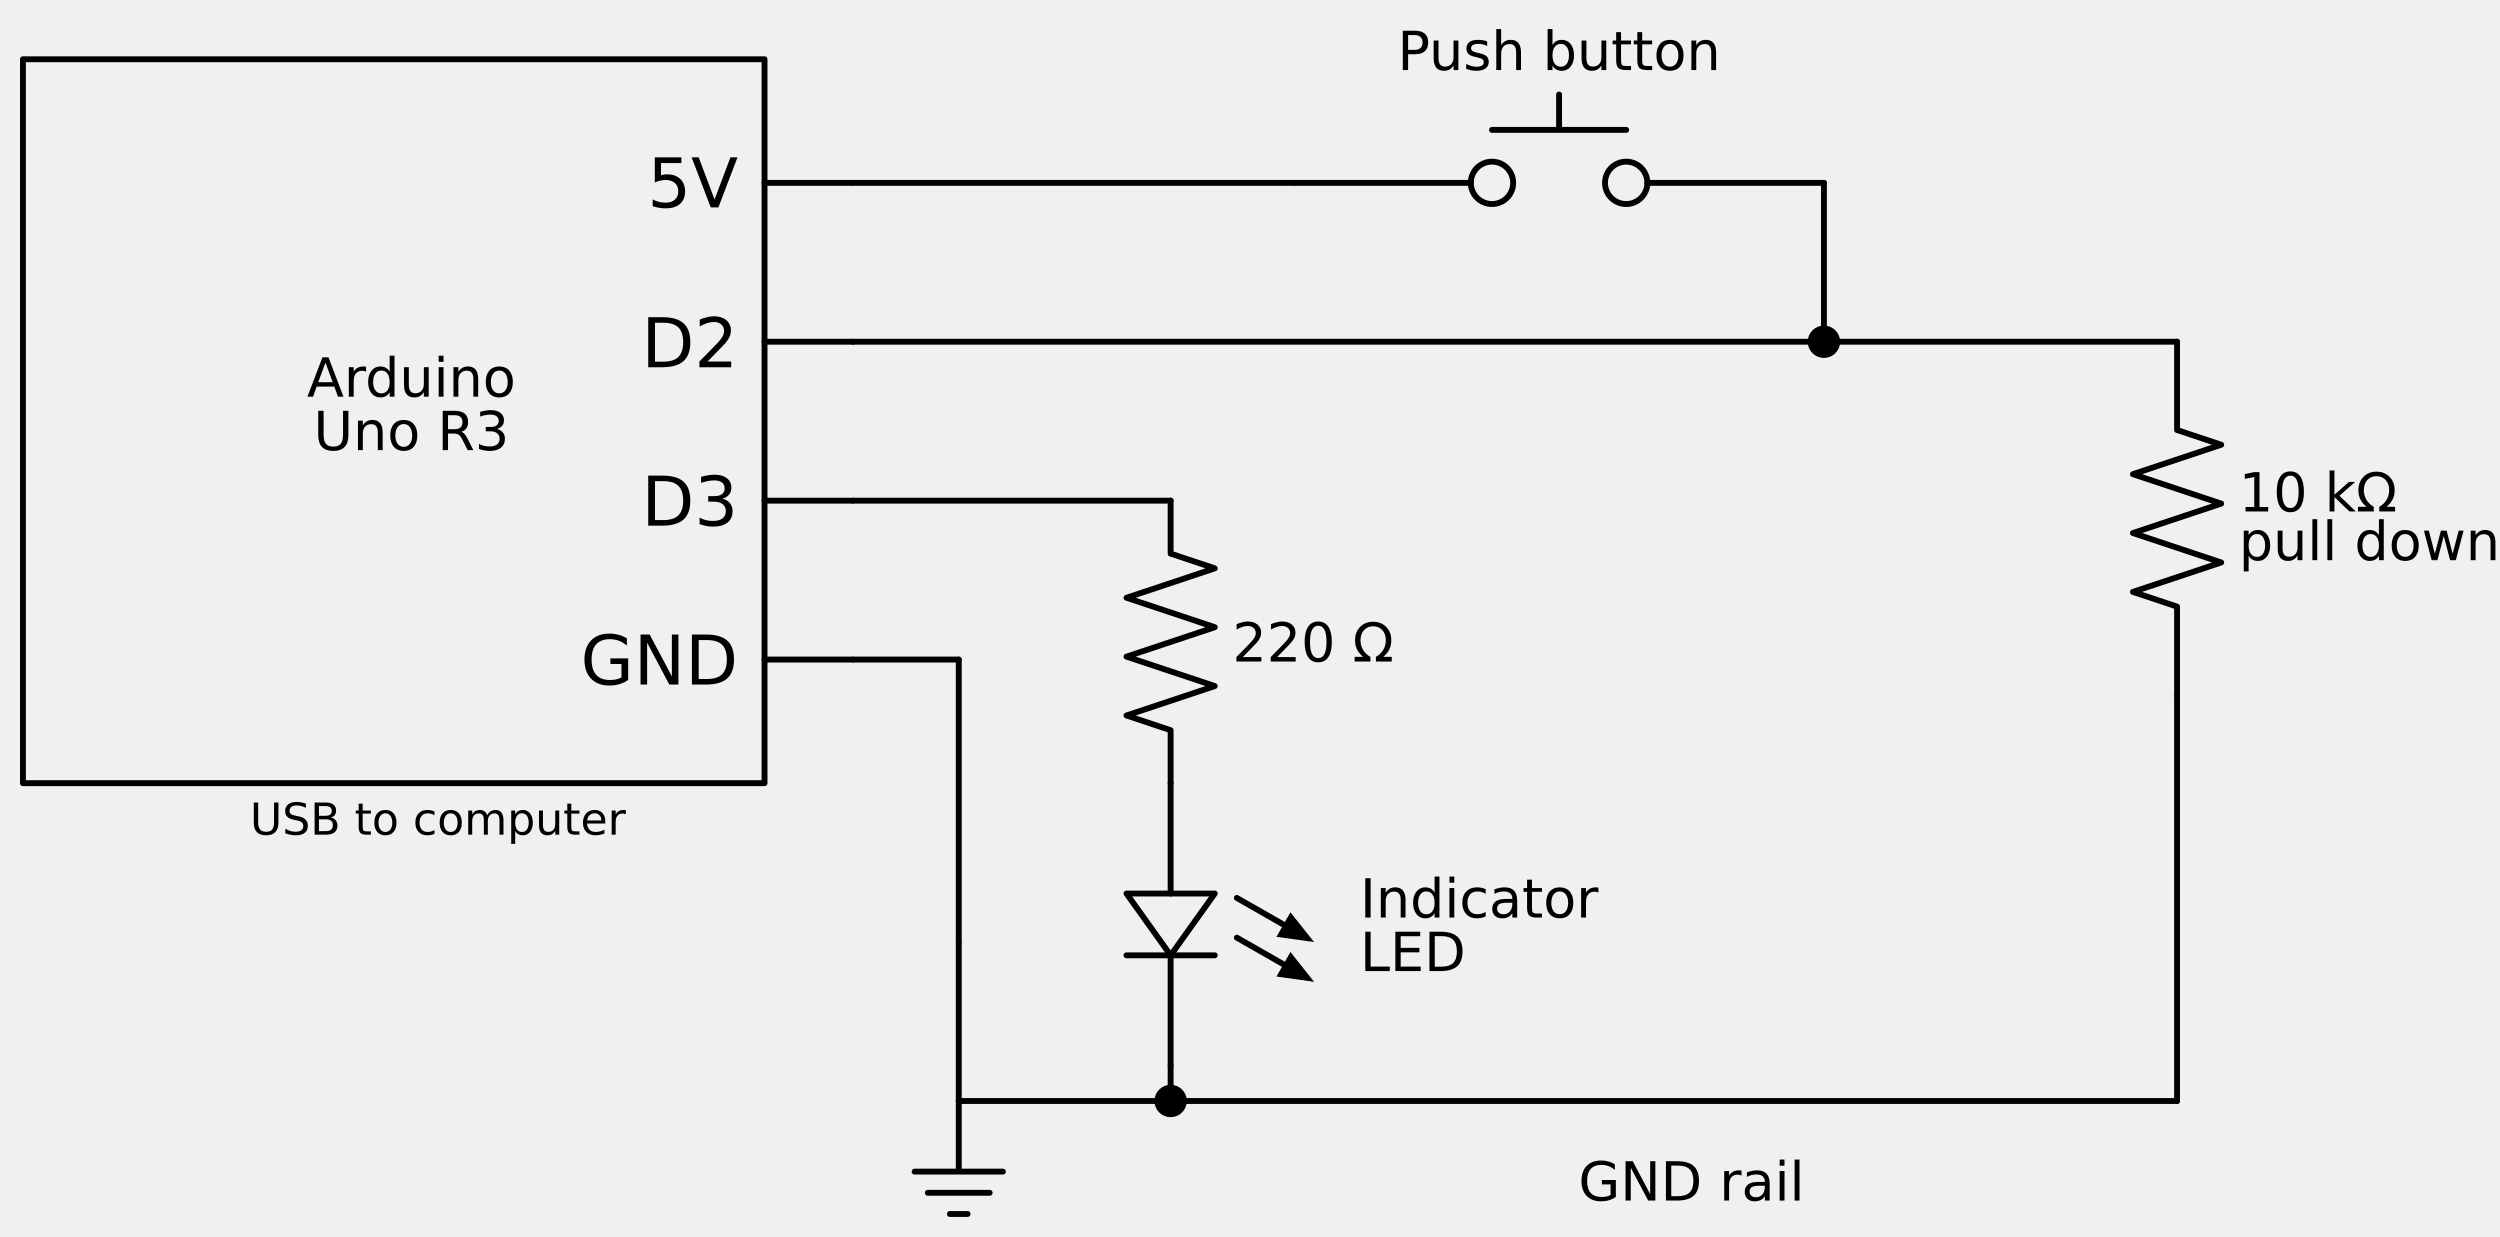
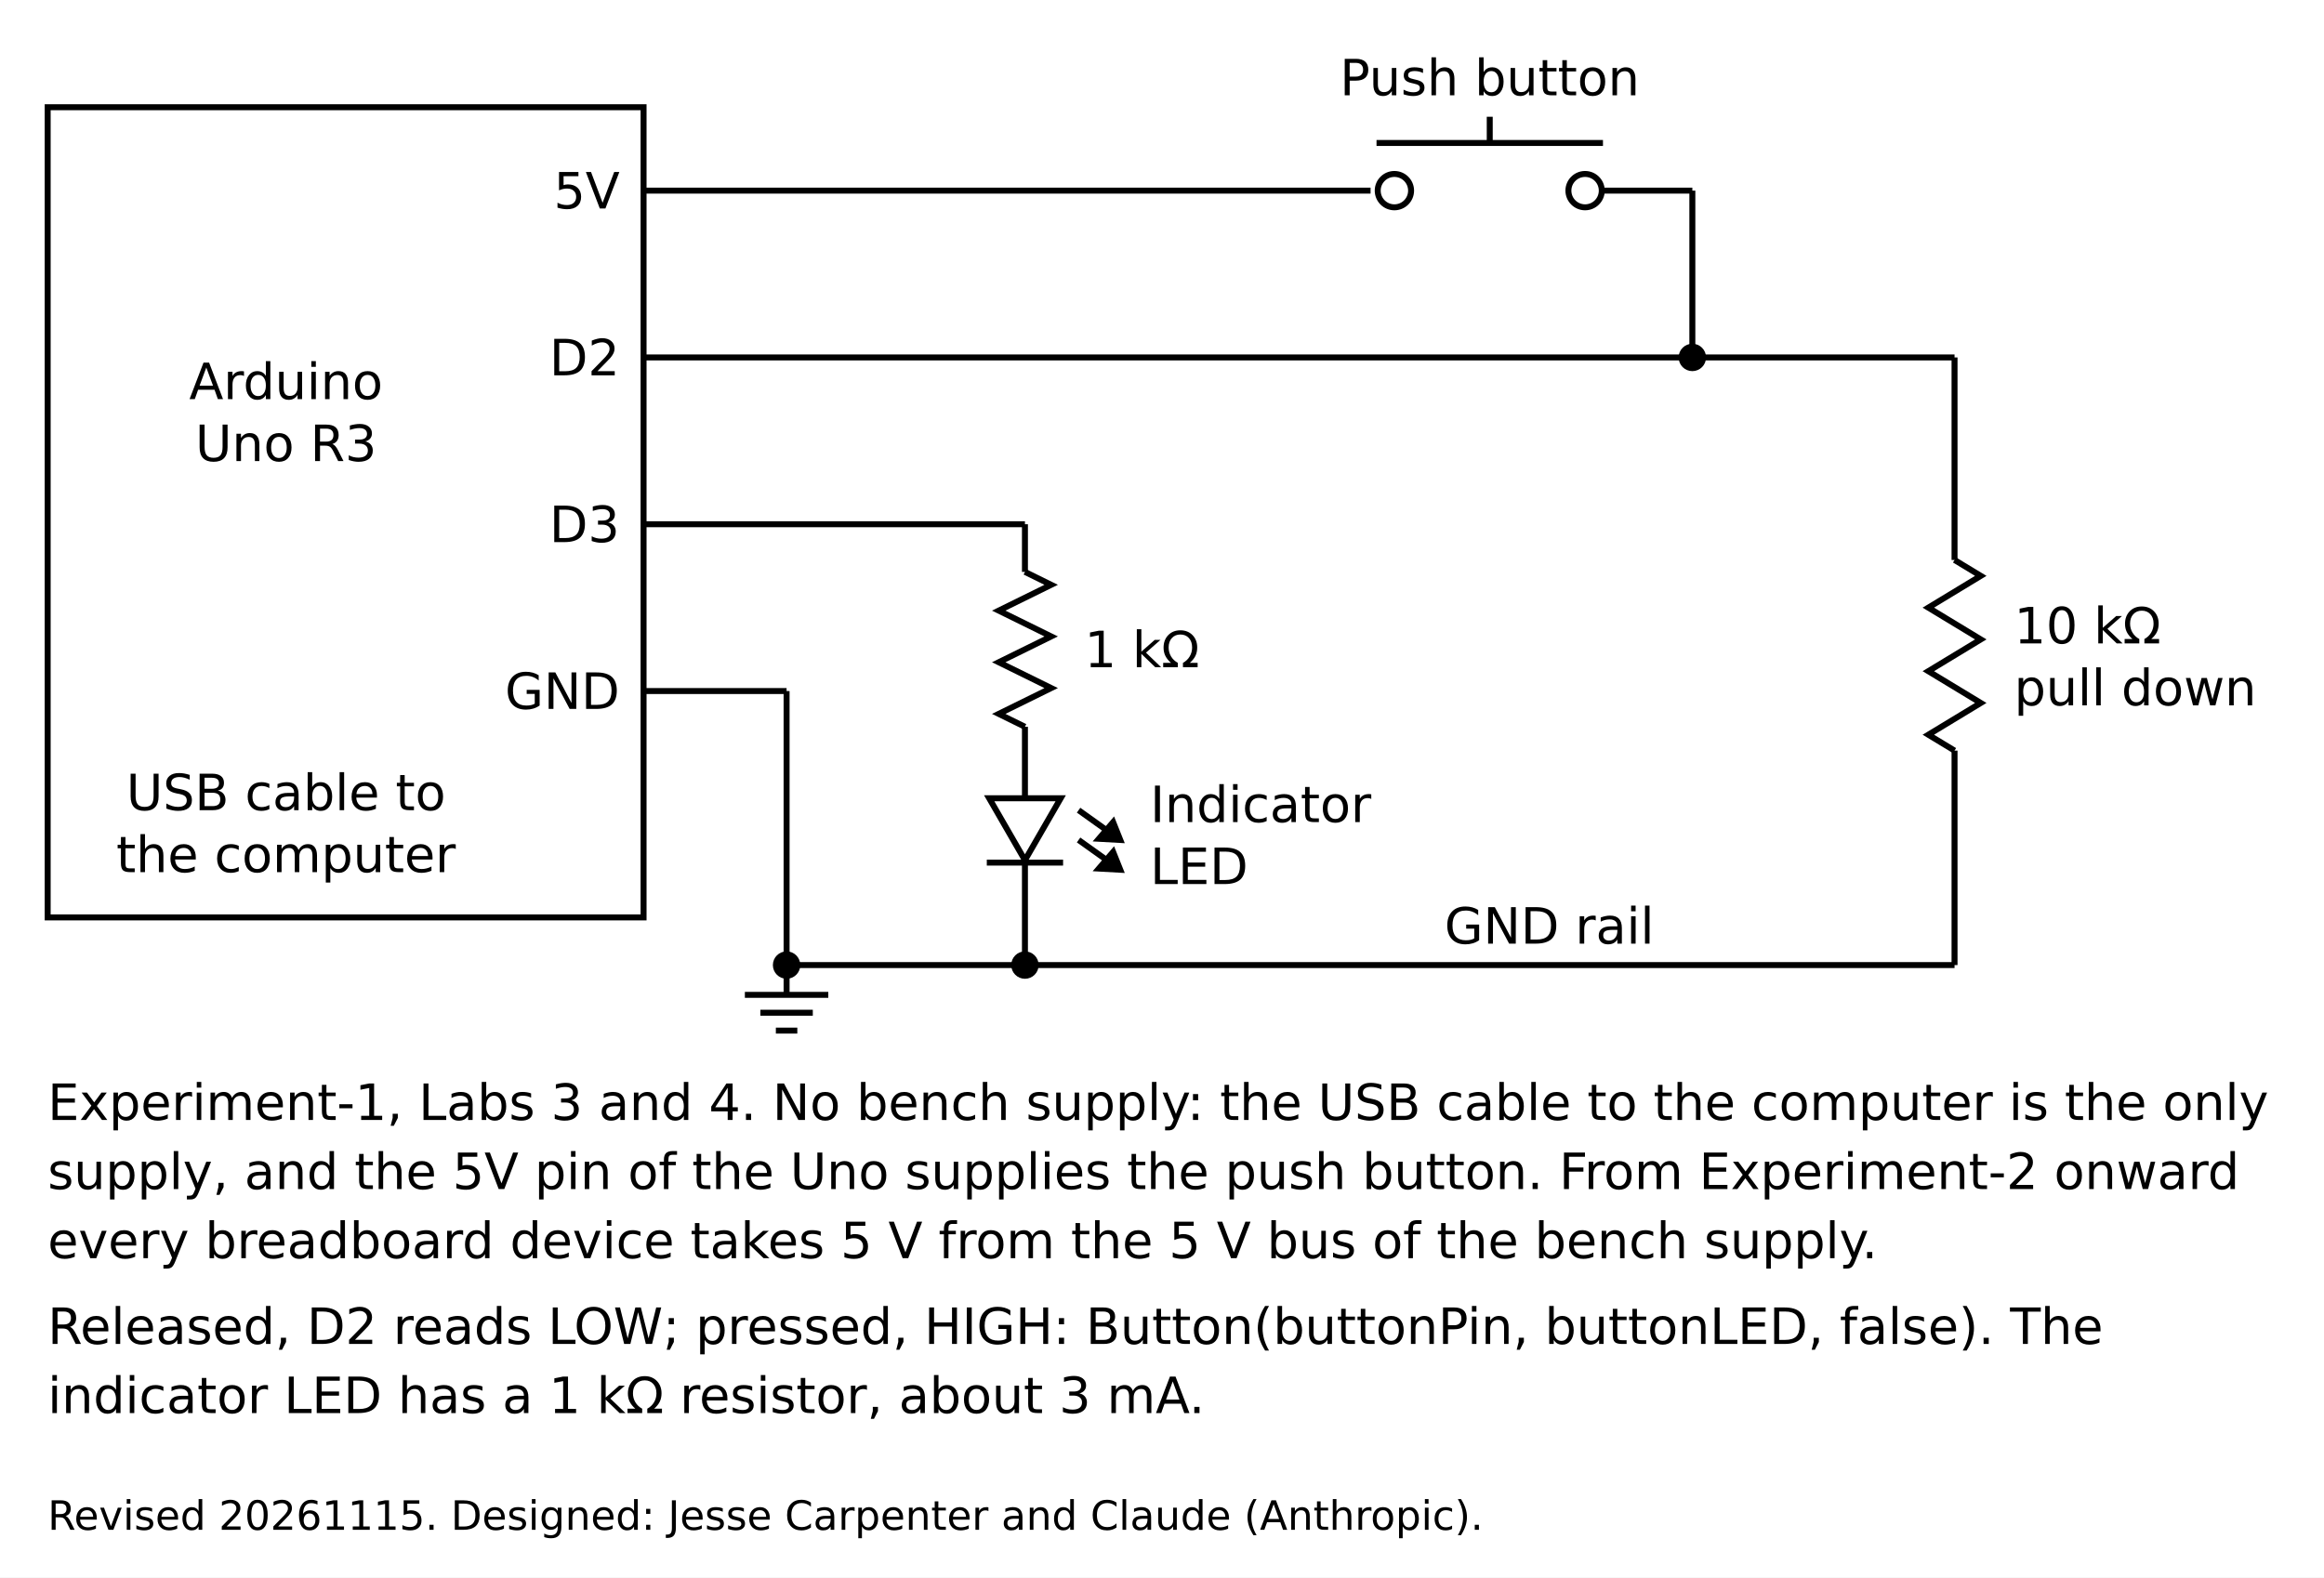
- <svg xmlns="http://www.w3.org/2000/svg" xmlns:xlink="http://www.w3.org/1999/xlink" width="509.723pt" height="252.2pt" viewBox="0 0 509.723 252.2" version="1.1">
-   <defs>
-     <style type="text/css">*{stroke-linejoin: round; stroke-linecap: butt}</style>
-   </defs>
-   <g id="figure_1">
-     <g id="patch_1">
-       <path d="M 0 252.2  L 509.723 252.2  L 509.723 0  L 0 0  L 0 252.2  z " style="fill: none" />
-     </g>
-     <g id="axes_1">
-       <g id="patch_2">
-         <path d="M 247.68 182.18  L 238.68 194.78  L 229.68 182.18  L 247.68 182.18  z " clip-path="url(#p0fe16b014d)" style="fill: none; stroke: #000000; stroke-width: 1.2; stroke-linecap: round" />
-       </g>
-       <g id="patch_3">
-         <path d="M 304.2 41.6  C 305.346 41.6 306.445 41.145 307.255 40.335  C 308.065 39.525 308.52 38.426 308.52 37.28  C 308.52 36.134 308.065 35.035 307.255 34.225  C 306.445 33.415 305.346 32.96 304.2 32.96  C 303.054 32.96 301.955 33.415 301.145 34.225  C 300.335 35.035 299.88 36.134 299.88 37.28  C 299.88 38.426 300.335 39.525 301.145 40.335  C 301.955 41.145 303.054 41.6 304.2 41.6  L 304.2 41.6  z " clip-path="url(#p0fe16b014d)" style="fill: none; stroke: #000000; stroke-width: 1.2; stroke-linejoin: miter" />
-       </g>
-       <g id="patch_4">
-         <path d="M 331.56 41.6  C 332.706 41.6 333.805 41.145 334.615 40.335  C 335.425 39.525 335.88 38.426 335.88 37.28  C 335.88 36.134 335.425 35.035 334.615 34.225  C 333.805 33.415 332.706 32.96 331.56 32.96  C 330.414 32.96 329.315 33.415 328.505 34.225  C 327.695 35.035 327.24 36.134 327.24 37.28  C 327.24 38.426 327.695 39.525 328.505 40.335  C 329.315 41.145 330.414 41.6 331.56 41.6  L 331.56 41.6  z " clip-path="url(#p0fe16b014d)" style="fill: none; stroke: #000000; stroke-width: 1.2; stroke-linejoin: miter" />
-       </g>
-       <g id="line2d_1">
-         <path d="M 4.68 159.68  L 155.88 159.68  L 155.88 12.08  L 4.68 12.08  L 4.68 159.68  " clip-path="url(#p0fe16b014d)" style="fill: none; stroke: #000000; stroke-width: 1.2; stroke-linecap: round" />
-       </g>
-       <g id="line2d_2">
-         <path d="M 155.88 37.28  L 173.88 37.28  " clip-path="url(#p0fe16b014d)" style="fill: none; stroke: #000000; stroke-width: 1.2; stroke-linecap: round" />
-       </g>
-       <g id="line2d_3">
-         <path d="M 155.88 69.68  L 173.88 69.68  " clip-path="url(#p0fe16b014d)" style="fill: none; stroke: #000000; stroke-width: 1.2; stroke-linecap: round" />
-       </g>
-       <g id="line2d_4">
-         <path d="M 155.88 102.08  L 173.88 102.08  " clip-path="url(#p0fe16b014d)" style="fill: none; stroke: #000000; stroke-width: 1.2; stroke-linecap: round" />
-       </g>
-       <g id="line2d_5">
-         <path d="M 155.88 134.48  L 173.88 134.48  " clip-path="url(#p0fe16b014d)" style="fill: none; stroke: #000000; stroke-width: 1.2; stroke-linecap: round" />
-       </g>
-       <g id="line2d_6">
-         <path d="M 173.88 134.48  L 184.68 134.48  L 195.48 134.48  " clip-path="url(#p0fe16b014d)" style="fill: none; stroke: #000000; stroke-width: 1.2; stroke-linecap: round" />
-       </g>
-       <g id="line2d_7">
-         <path d="M 195.48 134.48  L 195.48 163.28  L 195.48 192.08  " clip-path="url(#p0fe16b014d)" style="fill: none; stroke: #000000; stroke-width: 1.2; stroke-linecap: round" />
-       </g>
-       <g id="line2d_8">
-         <path d="M 173.88 102.08  L 206.28 102.08  L 238.68 102.08  " clip-path="url(#p0fe16b014d)" style="fill: none; stroke: #000000; stroke-width: 1.2; stroke-linecap: round" />
-       </g>
-       <g id="line2d_9">
-         <path d="M 238.68 102.08  L 238.68 112.88  L 247.68 115.88  L 229.68 121.88  L 247.68 127.88  L 229.68 133.88  L 247.68 139.88  L 229.68 145.88  L 238.68 148.88  L 238.68 159.68  " clip-path="url(#p0fe16b014d)" style="fill: none; stroke: #000000; stroke-width: 1.2; stroke-linecap: round" />
-       </g>
-       <g id="line2d_10">
-         <path d="M 238.68 159.68  L 238.68 182.18  M 247.68 194.78  L 229.68 194.78  M 238.68 194.78  L 238.68 217.28  " clip-path="url(#p0fe16b014d)" style="fill: none; stroke: #000000; stroke-width: 1.2; stroke-linecap: round" />
-       </g>
-       <g id="line2d_11">
-         <path d="M 252.18 191.18  L 261.679 196.608  " clip-path="url(#p0fe16b014d)" style="fill: none; stroke: #000000; stroke-width: 1.2; stroke-linecap: round" />
-       </g>
-       <g id="patch_5">
-         <path d="M 263.108 194.107  L 267.93 200.18  L 260.25 199.108  z " clip-path="url(#p0fe16b014d)" />
-       </g>
-       <g id="line2d_12">
-         <path d="M 252.18 183.08  L 261.679 188.508  " clip-path="url(#p0fe16b014d)" style="fill: none; stroke: #000000; stroke-width: 1.2; stroke-linecap: round" />
-       </g>
-       <g id="patch_6">
-         <path d="M 263.108 186.007  L 267.93 192.08  L 260.25 191.008  z " clip-path="url(#p0fe16b014d)" />
-       </g>
-       <g id="line2d_13">
-         <path d="M 173.88 37.28  L 218.88 37.28  L 263.88 37.28  " clip-path="url(#p0fe16b014d)" style="fill: none; stroke: #000000; stroke-width: 1.2; stroke-linecap: round" />
-       </g>
-       <g id="line2d_14">
-         <path d="M 263.88 37.28  L 299.88 37.28  M 304.2 26.48  L 331.56 26.48  M 317.88 26.48  L 317.88 19.28  M 335.88 37.28  L 371.88 37.28  " clip-path="url(#p0fe16b014d)" style="fill: none; stroke: #000000; stroke-width: 1.2; stroke-linecap: round" />
-       </g>
-       <g id="line2d_15">
-         <path d="M 371.88 37.28  L 371.88 53.48  L 371.88 69.68  " clip-path="url(#p0fe16b014d)" style="fill: none; stroke: #000000; stroke-width: 1.2; stroke-linecap: round" />
-       </g>
-       <g id="line2d_16">
-         <path d="M 173.88 69.68  L 272.88 69.68  L 371.88 69.68  " clip-path="url(#p0fe16b014d)" style="fill: none; stroke: #000000; stroke-width: 1.2; stroke-linecap: round" />
-       </g>
-       <g id="line2d_17">
-         <path d="M 371.88 69.68  L 407.88 69.68  L 443.88 69.68  " clip-path="url(#p0fe16b014d)" style="fill: none; stroke: #000000; stroke-width: 1.2; stroke-linecap: round" />
-       </g>
-       <g id="line2d_18">
-         <path d="M 443.88 69.68  L 443.88 87.68  L 452.88 90.68  L 434.88 96.68  L 452.88 102.68  L 434.88 108.68  L 452.88 114.68  L 434.88 120.68  L 443.88 123.68  L 443.88 141.68  " clip-path="url(#p0fe16b014d)" style="fill: none; stroke: #000000; stroke-width: 1.2; stroke-linecap: round" />
-       </g>
-       <g id="line2d_19">
-         <path d="M 195.48 192.08  L 195.48 208.28  L 195.48 224.48  " clip-path="url(#p0fe16b014d)" style="fill: none; stroke: #000000; stroke-width: 1.2; stroke-linecap: round" />
-       </g>
-       <g id="line2d_20">
-         <path d="M 195.48 224.48  L 319.68 224.48  L 443.88 224.48  " clip-path="url(#p0fe16b014d)" style="fill: none; stroke: #000000; stroke-width: 1.2; stroke-linecap: round" />
-       </g>
-       <g id="line2d_21">
-         <path d="M 443.88 224.48  L 443.88 183.08  L 443.88 141.68  " clip-path="url(#p0fe16b014d)" style="fill: none; stroke: #000000; stroke-width: 1.2; stroke-linecap: round" />
-       </g>
-       <g id="line2d_22">
-         <path d="M 238.68 217.28  L 238.68 220.88  L 238.68 224.48  " clip-path="url(#p0fe16b014d)" style="fill: none; stroke: #000000; stroke-width: 1.2; stroke-linecap: round" />
-       </g>
-       <g id="line2d_23">
-         <path d="M 195.48 224.48  L 195.48 238.88  L 186.48 238.88  L 204.48 238.88  M 189.18 243.2  L 201.78 243.2  M 193.68 247.52  L 197.28 247.52  " clip-path="url(#p0fe16b014d)" style="fill: none; stroke: #000000; stroke-width: 1.2; stroke-linecap: round" />
-       </g>
-       <g id="text_1">
-         <g transform="translate(131.9956 42.28391) scale(0.14 -0.14)">
-           <defs>
-             <path id="DejaVuSans-18" d="M 691 4666  L 3169 4666  L 3169 4134  L 1269 4134  L 1269 2991  Q 1406 3038 1543 3061  Q 1681 3084 1819 3084  Q 2600 3084 3056 2656  Q 3513 2228 3513 1497  Q 3513 744 3044 326  Q 2575 -91 1722 -91  Q 1428 -91 1123 -41  Q 819 9 494 109  L 494 744  Q 775 591 1075 516  Q 1375 441 1709 441  Q 2250 441 2565 725  Q 2881 1009 2881 1497  Q 2881 1984 2565 2268  Q 2250 2553 1709 2553  Q 1456 2553 1204 2497  Q 953 2441 691 2322  L 691 4666  z " transform="scale(0.015625)" />
-             <path id="DejaVuSans-39" d="M 1831 0  L 50 4666  L 709 4666  L 2188 738  L 3669 4666  L 4325 4666  L 2547 0  L 1831 0  z " transform="scale(0.015625)" />
-           </defs>
-           <use xlink:href="#DejaVuSans-18" />
-           <use xlink:href="#DejaVuSans-39" transform="translate(63.625 0)" />
-         </g>
-       </g>
-       <g id="text_2">
-         <g transform="translate(130.7925 74.87531) scale(0.14 -0.14)">
-           <defs>
-             <path id="DejaVuSans-27" d="M 1259 4147  L 1259 519  L 2022 519  Q 2988 519 3436 956  Q 3884 1394 3884 2338  Q 3884 3275 3436 3711  Q 2988 4147 2022 4147  L 1259 4147  z M 628 4666  L 1925 4666  Q 3281 4666 3915 4102  Q 4550 3538 4550 2338  Q 4550 1131 3912 565  Q 3275 0 1925 0  L 628 0  L 628 4666  z " transform="scale(0.015625)" />
-             <path id="DejaVuSans-15" d="M 1228 531  L 3431 531  L 3431 0  L 469 0  L 469 531  Q 828 903 1448 1529  Q 2069 2156 2228 2338  Q 2531 2678 2651 2914  Q 2772 3150 2772 3378  Q 2772 3750 2511 3984  Q 2250 4219 1831 4219  Q 1534 4219 1204 4116  Q 875 4013 500 3803  L 500 4441  Q 881 4594 1212 4672  Q 1544 4750 1819 4750  Q 2544 4750 2975 4387  Q 3406 4025 3406 3419  Q 3406 3131 3298 2873  Q 3191 2616 2906 2266  Q 2828 2175 2409 1742  Q 1991 1309 1228 531  z " transform="scale(0.015625)" />
-           </defs>
-           <use xlink:href="#DejaVuSans-27" />
-           <use xlink:href="#DejaVuSans-15" transform="translate(77 0)" />
-         </g>
-       </g>
-       <g id="text_3">
-         <g transform="translate(130.7925 107.1758) scale(0.14 -0.14)">
-           <defs>
-             <path id="DejaVuSans-16" d="M 2597 2516  Q 3050 2419 3304 2112  Q 3559 1806 3559 1356  Q 3559 666 3084 287  Q 2609 -91 1734 -91  Q 1441 -91 1130 -33  Q 819 25 488 141  L 488 750  Q 750 597 1062 519  Q 1375 441 1716 441  Q 2309 441 2620 675  Q 2931 909 2931 1356  Q 2931 1769 2642 2001  Q 2353 2234 1838 2234  L 1294 2234  L 1294 2753  L 1863 2753  Q 2328 2753 2575 2939  Q 2822 3125 2822 3475  Q 2822 3834 2567 4026  Q 2313 4219 1838 4219  Q 1578 4219 1281 4162  Q 984 4106 628 3988  L 628 4550  Q 988 4650 1302 4700  Q 1616 4750 1894 4750  Q 2613 4750 3031 4423  Q 3450 4097 3450 3541  Q 3450 3153 3228 2886  Q 3006 2619 2597 2516  z " transform="scale(0.015625)" />
-           </defs>
-           <use xlink:href="#DejaVuSans-27" />
-           <use xlink:href="#DejaVuSans-16" transform="translate(77 0)" />
-         </g>
-       </g>
-       <g id="text_4">
-         <g transform="translate(118.3784 139.5758) scale(0.14 -0.14)">
-           <defs>
-             <path id="DejaVuSans-2a" d="M 3809 666  L 3809 1919  L 2778 1919  L 2778 2438  L 4434 2438  L 4434 434  Q 4069 175 3628 42  Q 3188 -91 2688 -91  Q 1594 -91 976 548  Q 359 1188 359 2328  Q 359 3472 976 4111  Q 1594 4750 2688 4750  Q 3144 4750 3555 4637  Q 3966 4525 4313 4306  L 4313 3634  Q 3963 3931 3569 4081  Q 3175 4231 2741 4231  Q 1884 4231 1454 3753  Q 1025 3275 1025 2328  Q 1025 1384 1454 906  Q 1884 428 2741 428  Q 3075 428 3337 486  Q 3600 544 3809 666  z " transform="scale(0.015625)" />
-             <path id="DejaVuSans-31" d="M 628 4666  L 1478 4666  L 3547 763  L 3547 4666  L 4159 4666  L 4159 0  L 3309 0  L 1241 3903  L 1241 0  L 628 0  L 628 4666  z " transform="scale(0.015625)" />
-           </defs>
-           <use xlink:href="#DejaVuSans-2a" />
-           <use xlink:href="#DejaVuSans-31" transform="translate(77.48438 0)" />
-           <use xlink:href="#DejaVuSans-27" transform="translate(152.2969 0)" />
-         </g>
-       </g>
-       <g id="text_5">
-         <g transform="translate(50.9618 170.184) scale(0.09 -0.09)">
-           <defs>
-             <path id="DejaVuSans-38" d="M 556 4666  L 1191 4666  L 1191 1831  Q 1191 1081 1462 751  Q 1734 422 2344 422  Q 2950 422 3222 751  Q 3494 1081 3494 1831  L 3494 4666  L 4128 4666  L 4128 1753  Q 4128 841 3676 375  Q 3225 -91 2344 -91  Q 1459 -91 1007 375  Q 556 841 556 1753  L 556 4666  z " transform="scale(0.015625)" />
-             <path id="DejaVuSans-36" d="M 3425 4513  L 3425 3897  Q 3066 4069 2747 4153  Q 2428 4238 2131 4238  Q 1616 4238 1336 4038  Q 1056 3838 1056 3469  Q 1056 3159 1242 3001  Q 1428 2844 1947 2747  L 2328 2669  Q 3034 2534 3370 2195  Q 3706 1856 3706 1288  Q 3706 609 3251 259  Q 2797 -91 1919 -91  Q 1588 -91 1214 -16  Q 841 59 441 206  L 441 856  Q 825 641 1194 531  Q 1563 422 1919 422  Q 2459 422 2753 634  Q 3047 847 3047 1241  Q 3047 1584 2836 1778  Q 2625 1972 2144 2069  L 1759 2144  Q 1053 2284 737 2584  Q 422 2884 422 3419  Q 422 4038 858 4394  Q 1294 4750 2059 4750  Q 2388 4750 2728 4690  Q 3069 4631 3425 4513  z " transform="scale(0.015625)" />
-             <path id="DejaVuSans-25" d="M 1259 2228  L 1259 519  L 2272 519  Q 2781 519 3026 730  Q 3272 941 3272 1375  Q 3272 1813 3026 2020  Q 2781 2228 2272 2228  L 1259 2228  z M 1259 4147  L 1259 2741  L 2194 2741  Q 2656 2741 2882 2914  Q 3109 3088 3109 3444  Q 3109 3797 2882 3972  Q 2656 4147 2194 4147  L 1259 4147  z M 628 4666  L 2241 4666  Q 2963 4666 3353 4366  Q 3744 4066 3744 3513  Q 3744 3084 3544 2831  Q 3344 2578 2956 2516  Q 3422 2416 3680 2098  Q 3938 1781 3938 1306  Q 3938 681 3513 340  Q 3088 0 2303 0  L 628 0  L 628 4666  z " transform="scale(0.015625)" />
-             <path id="DejaVuSans-3" transform="scale(0.015625)" />
-             <path id="DejaVuSans-57" d="M 1172 4494  L 1172 3500  L 2356 3500  L 2356 3053  L 1172 3053  L 1172 1153  Q 1172 725 1289 603  Q 1406 481 1766 481  L 2356 481  L 2356 0  L 1766 0  Q 1100 0 847 248  Q 594 497 594 1153  L 594 3053  L 172 3053  L 172 3500  L 594 3500  L 594 4494  L 1172 4494  z " transform="scale(0.015625)" />
-             <path id="DejaVuSans-52" d="M 1959 3097  Q 1497 3097 1228 2736  Q 959 2375 959 1747  Q 959 1119 1226 758  Q 1494 397 1959 397  Q 2419 397 2687 759  Q 2956 1122 2956 1747  Q 2956 2369 2687 2733  Q 2419 3097 1959 3097  z M 1959 3584  Q 2709 3584 3137 3096  Q 3566 2609 3566 1747  Q 3566 888 3137 398  Q 2709 -91 1959 -91  Q 1206 -91 779 398  Q 353 888 353 1747  Q 353 2609 779 3096  Q 1206 3584 1959 3584  z " transform="scale(0.015625)" />
-             <path id="DejaVuSans-46" d="M 3122 3366  L 3122 2828  Q 2878 2963 2633 3030  Q 2388 3097 2138 3097  Q 1578 3097 1268 2742  Q 959 2388 959 1747  Q 959 1106 1268 751  Q 1578 397 2138 397  Q 2388 397 2633 464  Q 2878 531 3122 666  L 3122 134  Q 2881 22 2623 -34  Q 2366 -91 2075 -91  Q 1284 -91 818 406  Q 353 903 353 1747  Q 353 2603 823 3093  Q 1294 3584 2113 3584  Q 2378 3584 2631 3529  Q 2884 3475 3122 3366  z " transform="scale(0.015625)" />
-             <path id="DejaVuSans-50" d="M 3328 2828  Q 3544 3216 3844 3400  Q 4144 3584 4550 3584  Q 5097 3584 5394 3201  Q 5691 2819 5691 2113  L 5691 0  L 5113 0  L 5113 2094  Q 5113 2597 4934 2840  Q 4756 3084 4391 3084  Q 3944 3084 3684 2787  Q 3425 2491 3425 1978  L 3425 0  L 2847 0  L 2847 2094  Q 2847 2600 2669 2842  Q 2491 3084 2119 3084  Q 1678 3084 1418 2786  Q 1159 2488 1159 1978  L 1159 0  L 581 0  L 581 3500  L 1159 3500  L 1159 2956  Q 1356 3278 1631 3431  Q 1906 3584 2284 3584  Q 2666 3584 2933 3390  Q 3200 3197 3328 2828  z " transform="scale(0.015625)" />
-             <path id="DejaVuSans-53" d="M 1159 525  L 1159 -1331  L 581 -1331  L 581 3500  L 1159 3500  L 1159 2969  Q 1341 3281 1617 3432  Q 1894 3584 2278 3584  Q 2916 3584 3314 3078  Q 3713 2572 3713 1747  Q 3713 922 3314 415  Q 2916 -91 2278 -91  Q 1894 -91 1617 61  Q 1341 213 1159 525  z M 3116 1747  Q 3116 2381 2855 2742  Q 2594 3103 2138 3103  Q 1681 3103 1420 2742  Q 1159 2381 1159 1747  Q 1159 1113 1420 752  Q 1681 391 2138 391  Q 2594 391 2855 752  Q 3116 1113 3116 1747  z " transform="scale(0.015625)" />
-             <path id="DejaVuSans-58" d="M 544 1381  L 544 3500  L 1119 3500  L 1119 1403  Q 1119 906 1312 657  Q 1506 409 1894 409  Q 2359 409 2629 706  Q 2900 1003 2900 1516  L 2900 3500  L 3475 3500  L 3475 0  L 2900 0  L 2900 538  Q 2691 219 2414 64  Q 2138 -91 1772 -91  Q 1169 -91 856 284  Q 544 659 544 1381  z M 1991 3584  L 1991 3584  z " transform="scale(0.015625)" />
-             <path id="DejaVuSans-48" d="M 3597 1894  L 3597 1613  L 953 1613  Q 991 1019 1311 708  Q 1631 397 2203 397  Q 2534 397 2845 478  Q 3156 559 3463 722  L 3463 178  Q 3153 47 2828 -22  Q 2503 -91 2169 -91  Q 1331 -91 842 396  Q 353 884 353 1716  Q 353 2575 817 3079  Q 1281 3584 2069 3584  Q 2775 3584 3186 3129  Q 3597 2675 3597 1894  z M 3022 2063  Q 3016 2534 2758 2815  Q 2500 3097 2075 3097  Q 1594 3097 1305 2825  Q 1016 2553 972 2059  L 3022 2063  z " transform="scale(0.015625)" />
-             <path id="DejaVuSans-55" d="M 2631 2963  Q 2534 3019 2420 3045  Q 2306 3072 2169 3072  Q 1681 3072 1420 2755  Q 1159 2438 1159 1844  L 1159 0  L 581 0  L 581 3500  L 1159 3500  L 1159 2956  Q 1341 3275 1631 3429  Q 1922 3584 2338 3584  Q 2397 3584 2469 3576  Q 2541 3569 2628 3553  L 2631 2963  z " transform="scale(0.015625)" />
-           </defs>
-           <use xlink:href="#DejaVuSans-38" />
-           <use xlink:href="#DejaVuSans-36" transform="translate(73.1875 0)" />
-           <use xlink:href="#DejaVuSans-25" transform="translate(136.6719 0)" />
-           <use xlink:href="#DejaVuSans-3" transform="translate(205.2812 0)" />
-           <use xlink:href="#DejaVuSans-57" transform="translate(237.0625 0)" />
-           <use xlink:href="#DejaVuSans-52" transform="translate(276.2656 0)" />
-           <use xlink:href="#DejaVuSans-3" transform="translate(337.4531 0)" />
-           <use xlink:href="#DejaVuSans-46" transform="translate(369.2344 0)" />
-           <use xlink:href="#DejaVuSans-52" transform="translate(424.2188 0)" />
-           <use xlink:href="#DejaVuSans-50" transform="translate(485.4062 0)" />
-           <use xlink:href="#DejaVuSans-53" transform="translate(582.8125 0)" />
-           <use xlink:href="#DejaVuSans-58" transform="translate(646.2969 0)" />
-           <use xlink:href="#DejaVuSans-57" transform="translate(709.6719 0)" />
-           <use xlink:href="#DejaVuSans-48" transform="translate(748.875 0)" />
-           <use xlink:href="#DejaVuSans-55" transform="translate(810.4062 0)" />
-         </g>
-       </g>
-       <g id="text_6">
-         <g transform="translate(62.59672 80.88094) scale(0.11 -0.11)">
-           <defs>
-             <path id="DejaVuSans-24" d="M 2188 4044  L 1331 1722  L 3047 1722  L 2188 4044  z M 1831 4666  L 2547 4666  L 4325 0  L 3669 0  L 3244 1197  L 1141 1197  L 716 0  L 50 0  L 1831 4666  z " transform="scale(0.015625)" />
-             <path id="DejaVuSans-47" d="M 2906 2969  L 2906 4863  L 3481 4863  L 3481 0  L 2906 0  L 2906 525  Q 2725 213 2448 61  Q 2172 -91 1784 -91  Q 1150 -91 751 415  Q 353 922 353 1747  Q 353 2572 751 3078  Q 1150 3584 1784 3584  Q 2172 3584 2448 3432  Q 2725 3281 2906 2969  z M 947 1747  Q 947 1113 1208 752  Q 1469 391 1925 391  Q 2381 391 2643 752  Q 2906 1113 2906 1747  Q 2906 2381 2643 2742  Q 2381 3103 1925 3103  Q 1469 3103 1208 2742  Q 947 2381 947 1747  z " transform="scale(0.015625)" />
-             <path id="DejaVuSans-4c" d="M 603 3500  L 1178 3500  L 1178 0  L 603 0  L 603 3500  z M 603 4863  L 1178 4863  L 1178 4134  L 603 4134  L 603 4863  z " transform="scale(0.015625)" />
-             <path id="DejaVuSans-51" d="M 3513 2113  L 3513 0  L 2938 0  L 2938 2094  Q 2938 2591 2744 2837  Q 2550 3084 2163 3084  Q 1697 3084 1428 2787  Q 1159 2491 1159 1978  L 1159 0  L 581 0  L 581 3500  L 1159 3500  L 1159 2956  Q 1366 3272 1645 3428  Q 1925 3584 2291 3584  Q 2894 3584 3203 3211  Q 3513 2838 3513 2113  z " transform="scale(0.015625)" />
-           </defs>
-           <use xlink:href="#DejaVuSans-24" />
-           <use xlink:href="#DejaVuSans-55" transform="translate(68.40625 0)" />
-           <use xlink:href="#DejaVuSans-47" transform="translate(107.7656 0)" />
-           <use xlink:href="#DejaVuSans-58" transform="translate(171.25 0)" />
-           <use xlink:href="#DejaVuSans-4c" transform="translate(234.625 0)" />
-           <use xlink:href="#DejaVuSans-51" transform="translate(262.4062 0)" />
-           <use xlink:href="#DejaVuSans-52" transform="translate(325.7812 0)" />
-         </g>
-         <g transform="translate(63.93477 91.78383) scale(0.11 -0.11)">
-           <defs>
-             <path id="DejaVuSans-35" d="M 2841 2188  Q 3044 2119 3236 1894  Q 3428 1669 3622 1275  L 4263 0  L 3584 0  L 2988 1197  Q 2756 1666 2539 1819  Q 2322 1972 1947 1972  L 1259 1972  L 1259 0  L 628 0  L 628 4666  L 2053 4666  Q 2853 4666 3247 4331  Q 3641 3997 3641 3322  Q 3641 2881 3436 2590  Q 3231 2300 2841 2188  z M 1259 4147  L 1259 2491  L 2053 2491  Q 2509 2491 2742 2702  Q 2975 2913 2975 3322  Q 2975 3731 2742 3939  Q 2509 4147 2053 4147  L 1259 4147  z " transform="scale(0.015625)" />
-           </defs>
-           <use xlink:href="#DejaVuSans-38" />
-           <use xlink:href="#DejaVuSans-51" transform="translate(73.1875 0)" />
-           <use xlink:href="#DejaVuSans-52" transform="translate(136.5625 0)" />
-           <use xlink:href="#DejaVuSans-3" transform="translate(197.75 0)" />
-           <use xlink:href="#DejaVuSans-35" transform="translate(229.5312 0)" />
-           <use xlink:href="#DejaVuSans-16" transform="translate(299.0156 0)" />
-         </g>
-       </g>
-       <g id="text_7">
-         <g transform="translate(251.28 134.8838) scale(0.11 -0.11)">
-           <defs>
-             <path id="DejaVuSans-13" d="M 2034 4250  Q 1547 4250 1301 3770  Q 1056 3291 1056 2328  Q 1056 1369 1301 889  Q 1547 409 2034 409  Q 2525 409 2770 889  Q 3016 1369 3016 2328  Q 3016 3291 2770 3770  Q 2525 4250 2034 4250  z M 2034 4750  Q 2819 4750 3233 4129  Q 3647 3509 3647 2328  Q 3647 1150 3233 529  Q 2819 -91 2034 -91  Q 1250 -91 836 529  Q 422 1150 422 2328  Q 422 3509 836 4129  Q 1250 4750 2034 4750  z " transform="scale(0.015625)" />
-             <path id="DejaVuSans-33d" d="M 4647 556  L 4647 0  L 2772 0  L 2772 556  Q 3325 859 3634 1378  Q 3944 1897 3944 2528  Q 3944 3278 3531 3731  Q 3119 4184 2444 4184  Q 1769 4184 1355 3729  Q 941 3275 941 2528  Q 941 1897 1250 1378  Q 1563 859 2119 556  L 2119 0  L 244 0  L 244 556  L 1241 556  Q 747 991 519 1456  Q 294 1922 294 2497  Q 294 3491 894 4106  Q 1491 4722 2444 4722  Q 3391 4722 3994 4106  Q 4594 3494 4594 2528  Q 4594 1922 4372 1459  Q 4150 997 3647 556  L 4647 556  z " transform="scale(0.015625)" />
-           </defs>
-           <use xlink:href="#DejaVuSans-15" />
-           <use xlink:href="#DejaVuSans-15" transform="translate(63.625 0)" />
-           <use xlink:href="#DejaVuSans-13" transform="translate(127.25 0)" />
-           <use xlink:href="#DejaVuSans-3" transform="translate(190.875 0)" />
-           <use xlink:href="#DejaVuSans-33d" transform="translate(222.6562 0)" />
-         </g>
-       </g>
-       <g id="text_8">
-         <g transform="translate(277.29 187.0809) scale(0.11 -0.11)">
-           <defs>
-             <path id="DejaVuSans-2c" d="M 628 4666  L 1259 4666  L 1259 0  L 628 0  L 628 4666  z " transform="scale(0.015625)" />
-             <path id="DejaVuSans-44" d="M 2194 1759  Q 1497 1759 1228 1600  Q 959 1441 959 1056  Q 959 750 1161 570  Q 1363 391 1709 391  Q 2188 391 2477 730  Q 2766 1069 2766 1631  L 2766 1759  L 2194 1759  z M 3341 1997  L 3341 0  L 2766 0  L 2766 531  Q 2569 213 2275 61  Q 1981 -91 1556 -91  Q 1019 -91 701 211  Q 384 513 384 1019  Q 384 1609 779 1909  Q 1175 2209 1959 2209  L 2766 2209  L 2766 2266  Q 2766 2663 2505 2880  Q 2244 3097 1772 3097  Q 1472 3097 1187 3025  Q 903 2953 641 2809  L 641 3341  Q 956 3463 1253 3523  Q 1550 3584 1831 3584  Q 2591 3584 2966 3190  Q 3341 2797 3341 1997  z " transform="scale(0.015625)" />
-           </defs>
-           <use xlink:href="#DejaVuSans-2c" />
-           <use xlink:href="#DejaVuSans-51" transform="translate(29.5 0)" />
-           <use xlink:href="#DejaVuSans-47" transform="translate(92.875 0)" />
-           <use xlink:href="#DejaVuSans-4c" transform="translate(156.3594 0)" />
-           <use xlink:href="#DejaVuSans-46" transform="translate(184.1406 0)" />
-           <use xlink:href="#DejaVuSans-44" transform="translate(239.125 0)" />
-           <use xlink:href="#DejaVuSans-57" transform="translate(300.4062 0)" />
-           <use xlink:href="#DejaVuSans-52" transform="translate(339.6094 0)" />
-           <use xlink:href="#DejaVuSans-55" transform="translate(400.7969 0)" />
-         </g>
-         <g transform="translate(277.29 197.9898) scale(0.11 -0.11)">
-           <defs>
-             <path id="DejaVuSans-2f" d="M 628 4666  L 1259 4666  L 1259 531  L 3531 531  L 3531 0  L 628 0  L 628 4666  z " transform="scale(0.015625)" />
-             <path id="DejaVuSans-28" d="M 628 4666  L 3578 4666  L 3578 4134  L 1259 4134  L 1259 2753  L 3481 2753  L 3481 2222  L 1259 2222  L 1259 531  L 3634 531  L 3634 0  L 628 0  L 628 4666  z " transform="scale(0.015625)" />
-           </defs>
-           <use xlink:href="#DejaVuSans-2f" />
-           <use xlink:href="#DejaVuSans-28" transform="translate(55.71875 0)" />
-           <use xlink:href="#DejaVuSans-27" transform="translate(118.9062 0)" />
-         </g>
-       </g>
-       <g id="text_9">
-         <g transform="translate(284.935 14.28094) scale(0.11 -0.11)">
-           <defs>
-             <path id="DejaVuSans-33" d="M 1259 4147  L 1259 2394  L 2053 2394  Q 2494 2394 2734 2622  Q 2975 2850 2975 3272  Q 2975 3691 2734 3919  Q 2494 4147 2053 4147  L 1259 4147  z M 628 4666  L 2053 4666  Q 2838 4666 3239 4311  Q 3641 3956 3641 3272  Q 3641 2581 3239 2228  Q 2838 1875 2053 1875  L 1259 1875  L 1259 0  L 628 0  L 628 4666  z " transform="scale(0.015625)" />
-             <path id="DejaVuSans-56" d="M 2834 3397  L 2834 2853  Q 2591 2978 2328 3040  Q 2066 3103 1784 3103  Q 1356 3103 1142 2972  Q 928 2841 928 2578  Q 928 2378 1081 2264  Q 1234 2150 1697 2047  L 1894 2003  Q 2506 1872 2764 1633  Q 3022 1394 3022 966  Q 3022 478 2636 193  Q 2250 -91 1575 -91  Q 1294 -91 989 -36  Q 684 19 347 128  L 347 722  Q 666 556 975 473  Q 1284 391 1588 391  Q 1994 391 2212 530  Q 2431 669 2431 922  Q 2431 1156 2273 1281  Q 2116 1406 1581 1522  L 1381 1569  Q 847 1681 609 1914  Q 372 2147 372 2553  Q 372 3047 722 3315  Q 1072 3584 1716 3584  Q 2034 3584 2315 3537  Q 2597 3491 2834 3397  z " transform="scale(0.015625)" />
-             <path id="DejaVuSans-4b" d="M 3513 2113  L 3513 0  L 2938 0  L 2938 2094  Q 2938 2591 2744 2837  Q 2550 3084 2163 3084  Q 1697 3084 1428 2787  Q 1159 2491 1159 1978  L 1159 0  L 581 0  L 581 4863  L 1159 4863  L 1159 2956  Q 1366 3272 1645 3428  Q 1925 3584 2291 3584  Q 2894 3584 3203 3211  Q 3513 2838 3513 2113  z " transform="scale(0.015625)" />
-             <path id="DejaVuSans-45" d="M 3116 1747  Q 3116 2381 2855 2742  Q 2594 3103 2138 3103  Q 1681 3103 1420 2742  Q 1159 2381 1159 1747  Q 1159 1113 1420 752  Q 1681 391 2138 391  Q 2594 391 2855 752  Q 3116 1113 3116 1747  z M 1159 2969  Q 1341 3281 1617 3432  Q 1894 3584 2278 3584  Q 2916 3584 3314 3078  Q 3713 2572 3713 1747  Q 3713 922 3314 415  Q 2916 -91 2278 -91  Q 1894 -91 1617 61  Q 1341 213 1159 525  L 1159 0  L 581 0  L 581 4863  L 1159 4863  L 1159 2969  z " transform="scale(0.015625)" />
-           </defs>
-           <use xlink:href="#DejaVuSans-33" />
-           <use xlink:href="#DejaVuSans-58" transform="translate(58.54688 0)" />
-           <use xlink:href="#DejaVuSans-56" transform="translate(121.9219 0)" />
-           <use xlink:href="#DejaVuSans-4b" transform="translate(174.0156 0)" />
-           <use xlink:href="#DejaVuSans-3" transform="translate(237.3906 0)" />
-           <use xlink:href="#DejaVuSans-45" transform="translate(269.1719 0)" />
-           <use xlink:href="#DejaVuSans-58" transform="translate(332.6562 0)" />
-           <use xlink:href="#DejaVuSans-57" transform="translate(396.0312 0)" />
-           <use xlink:href="#DejaVuSans-57" transform="translate(435.2344 0)" />
-           <use xlink:href="#DejaVuSans-52" transform="translate(474.4375 0)" />
-           <use xlink:href="#DejaVuSans-51" transform="translate(535.625 0)" />
-         </g>
-       </g>
-       <g id="text_10">
-         <g transform="translate(456.48 104.2809) scale(0.11 -0.11)">
-           <defs>
-             <path id="DejaVuSans-14" d="M 794 531  L 1825 531  L 1825 4091  L 703 3866  L 703 4441  L 1819 4666  L 2450 4666  L 2450 531  L 3481 531  L 3481 0  L 794 0  L 794 531  z " transform="scale(0.015625)" />
-             <path id="DejaVuSans-4e" d="M 581 4863  L 1159 4863  L 1159 1991  L 2875 3500  L 3609 3500  L 1753 1863  L 3688 0  L 2938 0  L 1159 1709  L 1159 0  L 581 0  L 581 4863  z " transform="scale(0.015625)" />
-           </defs>
-           <use xlink:href="#DejaVuSans-14" />
-           <use xlink:href="#DejaVuSans-13" transform="translate(63.625 0)" />
-           <use xlink:href="#DejaVuSans-3" transform="translate(127.25 0)" />
-           <use xlink:href="#DejaVuSans-4e" transform="translate(159.0312 0)" />
-           <use xlink:href="#DejaVuSans-33d" transform="translate(216.9375 0)" />
-         </g>
-         <g transform="translate(456.48 114.2153) scale(0.11 -0.11)">
-           <defs>
-             <path id="DejaVuSans-4f" d="M 603 4863  L 1178 4863  L 1178 0  L 603 0  L 603 4863  z " transform="scale(0.015625)" />
-             <path id="DejaVuSans-5a" d="M 269 3500  L 844 3500  L 1563 769  L 2278 3500  L 2956 3500  L 3675 769  L 4391 3500  L 4966 3500  L 4050 0  L 3372 0  L 2619 2869  L 1863 0  L 1184 0  L 269 3500  z " transform="scale(0.015625)" />
-           </defs>
-           <use xlink:href="#DejaVuSans-53" />
-           <use xlink:href="#DejaVuSans-58" transform="translate(63.48438 0)" />
-           <use xlink:href="#DejaVuSans-4f" transform="translate(126.8594 0)" />
-           <use xlink:href="#DejaVuSans-4f" transform="translate(154.6406 0)" />
-           <use xlink:href="#DejaVuSans-3" transform="translate(182.4219 0)" />
-           <use xlink:href="#DejaVuSans-47" transform="translate(214.2031 0)" />
-           <use xlink:href="#DejaVuSans-52" transform="translate(277.6875 0)" />
-           <use xlink:href="#DejaVuSans-5a" transform="translate(338.875 0)" />
-           <use xlink:href="#DejaVuSans-51" transform="translate(420.6562 0)" />
-         </g>
-       </g>
-       <g id="text_11">
-         <g transform="translate(321.8333 244.7809) scale(0.11 -0.11)">
-           <use xlink:href="#DejaVuSans-2a" />
-           <use xlink:href="#DejaVuSans-31" transform="translate(77.48438 0)" />
-           <use xlink:href="#DejaVuSans-27" transform="translate(152.2969 0)" />
-           <use xlink:href="#DejaVuSans-3" transform="translate(229.2969 0)" />
-           <use xlink:href="#DejaVuSans-55" transform="translate(261.0781 0)" />
-           <use xlink:href="#DejaVuSans-44" transform="translate(302.1875 0)" />
-           <use xlink:href="#DejaVuSans-4c" transform="translate(363.4688 0)" />
-           <use xlink:href="#DejaVuSans-4f" transform="translate(391.25 0)" />
-         </g>
-       </g>
-       <g id="patch_7">
-         <path d="M 371.88 72.38  C 372.596 72.38 373.283 72.096 373.789 71.589  C 374.296 71.083 374.58 70.396 374.58 69.68  C 374.58 68.964 374.296 68.277 373.789 67.771  C 373.283 67.264 372.596 66.98 371.88 66.98  C 371.164 66.98 370.477 67.264 369.971 67.771  C 369.464 68.277 369.18 68.964 369.18 69.68  C 369.18 70.396 369.464 71.083 369.971 71.589  C 370.477 72.096 371.164 72.38 371.88 72.38  z " clip-path="url(#p0fe16b014d)" style="stroke: #000000; stroke-width: 1.2; stroke-linejoin: miter" />
-       </g>
-       <g id="patch_8">
-         <path d="M 238.68 227.18  C 239.396 227.18 240.083 226.896 240.589 226.389  C 241.096 225.883 241.38 225.196 241.38 224.48  C 241.38 223.764 241.096 223.077 240.589 222.571  C 240.083 222.064 239.396 221.78 238.68 221.78  C 237.964 221.78 237.277 222.064 236.771 222.571  C 236.264 223.077 235.98 223.764 235.98 224.48  C 235.98 225.196 236.264 225.883 236.771 226.389  C 237.277 226.896 237.964 227.18 238.68 227.18  z " clip-path="url(#p0fe16b014d)" style="stroke: #000000; stroke-width: 1.2; stroke-linejoin: miter" />
-       </g>
-     </g>
-   </g>
-   <defs>
-     <clipPath id="p0fe16b014d">
-       <rect x="0" y="-0" width="507.228" height="252.2" />
-     </clipPath>
-   </defs>
+ <svg xmlns="http://www.w3.org/2000/svg" width="1950" height="1324" viewBox="0 0 1950 1324" stroke="#000" stroke-width="5">
+   <rect width="1950" height="1324" fill="#fff" stroke="none" />
+   <rect x="40" y="90" width="500" height="680" fill="none" />
+   <text x="240.0" y="335" font-size="42" text-anchor="middle" font-weight="normal" font-family="DejaVu Sans" font-style="normal" fill="#000" stroke="none">Arduino</text>
+   <text x="240.0" y="387" font-size="42" text-anchor="middle" font-weight="normal" font-family="DejaVu Sans" font-style="normal" fill="#000" stroke="none">Uno R3</text>
+   <text x="240.0" y="680" font-size="42" text-anchor="middle" font-weight="normal" font-family="DejaVu Sans" font-style="normal" fill="#000" stroke="none">USB cable to</text>
+   <text x="240.0" y="732" font-size="42" text-anchor="middle" font-weight="normal" font-family="DejaVu Sans" font-style="normal" fill="#000" stroke="none">the computer</text>
+   <text x="520" y="175" font-size="42" text-anchor="end" font-weight="normal" font-family="DejaVu Sans" font-style="normal" fill="#000" stroke="none">5V</text>
+   <text x="520" y="315" font-size="42" text-anchor="end" font-weight="normal" font-family="DejaVu Sans" font-style="normal" fill="#000" stroke="none">D2</text>
+   <text x="520" y="455" font-size="42" text-anchor="end" font-weight="normal" font-family="DejaVu Sans" font-style="normal" fill="#000" stroke="none">D3</text>
+   <text x="520" y="595" font-size="42" text-anchor="end" font-weight="normal" font-family="DejaVu Sans" font-style="normal" fill="#000" stroke="none">GND</text>
+   <line x1="540" y1="160" x2="1150" y2="160" />
+   <circle cx="1170" cy="160" r="14" fill="#fff" />
+   <circle cx="1330" cy="160" r="14" fill="#fff" />
+   <line x1="1155" y1="120" x2="1345" y2="120" />
+   <line x1="1250" y1="120" x2="1250" y2="98" />
+   <text x="1250" y="80" font-size="42" text-anchor="middle" font-weight="normal" font-family="DejaVu Sans" font-style="normal" fill="#000" stroke="none">Push button</text>
+   <line x1="1344" y1="160" x2="1420" y2="160" />
+   <line x1="1420" y1="160" x2="1420" y2="300" />
+   <circle cx="1420" cy="300" r="9" fill="#000" />
+   <line x1="540" y1="300" x2="1640" y2="300" />
+   <line x1="1640" y1="300" x2="1640" y2="470" />
+   <polyline fill="none" points="1640,470 1662,483.333 1618,510.0 1662,536.667 1618,563.333 1662,590.0 1618,616.667 1640,630" />
+   <line x1="1640" y1="630" x2="1640" y2="810" />
+   <text x="1690" y="540" font-size="42" text-anchor="start" font-weight="normal" font-family="DejaVu Sans" font-style="normal" fill="#000" stroke="none">10 kΩ</text>
+   <text x="1690" y="592" font-size="42" text-anchor="start" font-weight="normal" font-family="DejaVu Sans" font-style="normal" fill="#000" stroke="none">pull down</text>
+   <line x1="540" y1="440" x2="860" y2="440" />
+   <line x1="860" y1="440" x2="860" y2="480" />
+   <polyline fill="none" points="860,480 882,490.833 838,512.5 882,534.167 838,555.833 882,577.5 838,599.167 860,610" />
+   <text x="910" y="560" font-size="42" text-anchor="start" font-weight="normal" font-family="DejaVu Sans" font-style="normal" fill="#000" stroke="none">1 kΩ</text>
+   <line x1="860" y1="610" x2="860" y2="670" />
+   <polygon points="830,670 890,670 860,722" fill="#fff" />
+   <line x1="828" y1="724" x2="892" y2="724" />
+   <line x1="905" y1="680" x2="940" y2="705" />
+   <polygon points="940,705 922,704 934,690" fill="#000" />
+   <line x1="905" y1="705" x2="940" y2="730" />
+   <polygon points="940,730 922,729 934,715" fill="#000" />
+   <text x="965" y="690" font-size="42" text-anchor="start" font-weight="normal" font-family="DejaVu Sans" font-style="normal" fill="#000" stroke="none">Indicator</text>
+   <text x="965" y="742" font-size="42" text-anchor="start" font-weight="normal" font-family="DejaVu Sans" font-style="normal" fill="#000" stroke="none">LED</text>
+   <line x1="860" y1="724" x2="860" y2="810" />
+   <circle cx="860" cy="810" r="9" fill="#000" />
+   <line x1="540" y1="580" x2="660" y2="580" />
+   <line x1="660" y1="580" x2="660" y2="810" />
+   <circle cx="660" cy="810" r="9" fill="#000" />
+   <line x1="660" y1="810" x2="660" y2="835" />
+   <line x1="625" y1="835" x2="695" y2="835" />
+   <line x1="638" y1="850" x2="682" y2="850" />
+   <line x1="651" y1="865" x2="669" y2="865" />
+   <line x1="660" y1="810" x2="1640" y2="810" />
+   <text x="1300" y="792" font-size="42" text-anchor="middle" font-weight="normal" font-family="DejaVu Sans" font-style="normal" fill="#000" stroke="none">GND rail</text>
+   <text x="40" y="940" font-size="42" font-family="DejaVu Sans" fill="#000" stroke="none">Experiment-1, Labs 3 and 4. No bench supply: the USB cable to the computer is the only</text>
+   <text x="40" y="998" font-size="42" font-family="DejaVu Sans" fill="#000" stroke="none">supply, and the 5V pin of the Uno supplies the push button. From Experiment-2 onward</text>
+   <text x="40" y="1056" font-size="42" font-family="DejaVu Sans" fill="#000" stroke="none">every breadboard device takes 5 V from the 5 V bus of the bench supply.</text>
+   <text x="40" y="1128" font-size="42" font-family="DejaVu Sans" fill="#000" stroke="none">Released, D2 reads LOW; pressed, HIGH: Button(buttonPin, buttonLED, false). The</text>
+   <text x="40" y="1186" font-size="42" font-family="DejaVu Sans" fill="#000" stroke="none">indicator LED has a 1 kΩ resistor, about 3 mA.</text>
+   <text x="40" y="1284" font-size="34" font-family="DejaVu Sans" fill="#000" stroke="none">Revised 20261115. Designed: Jesse Carpenter and Claude (Anthropic).</text>
</svg>
